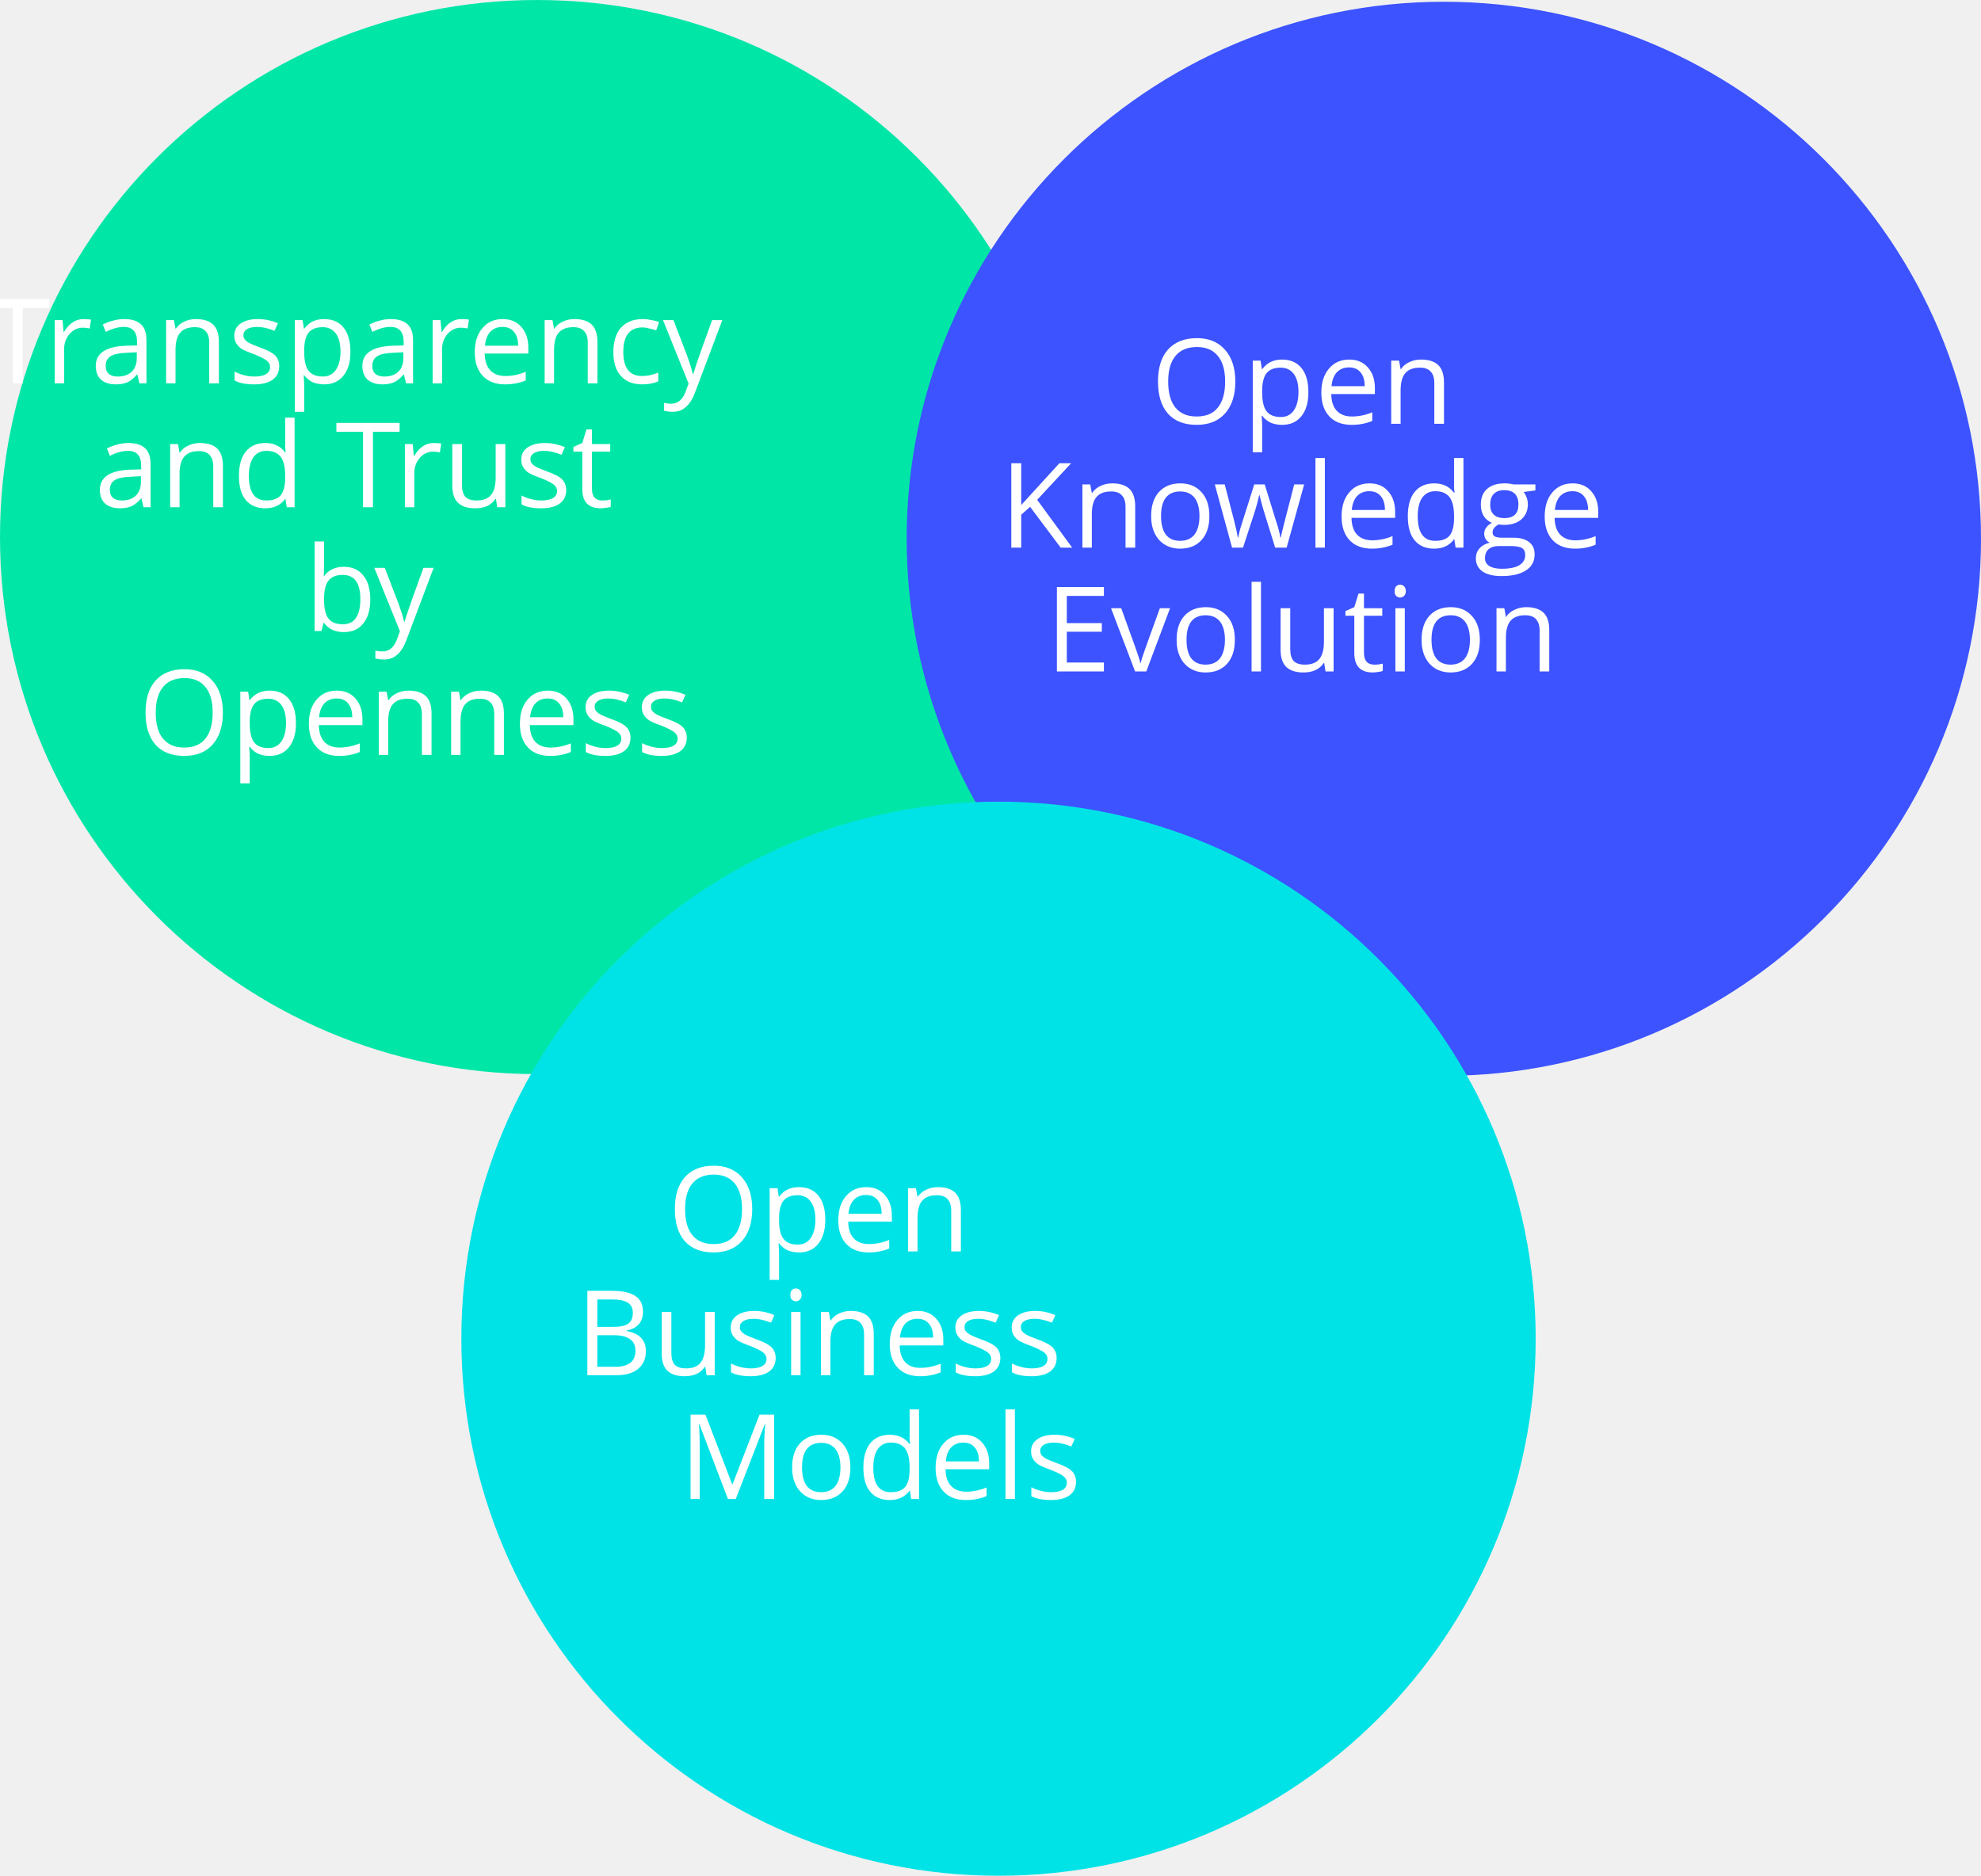
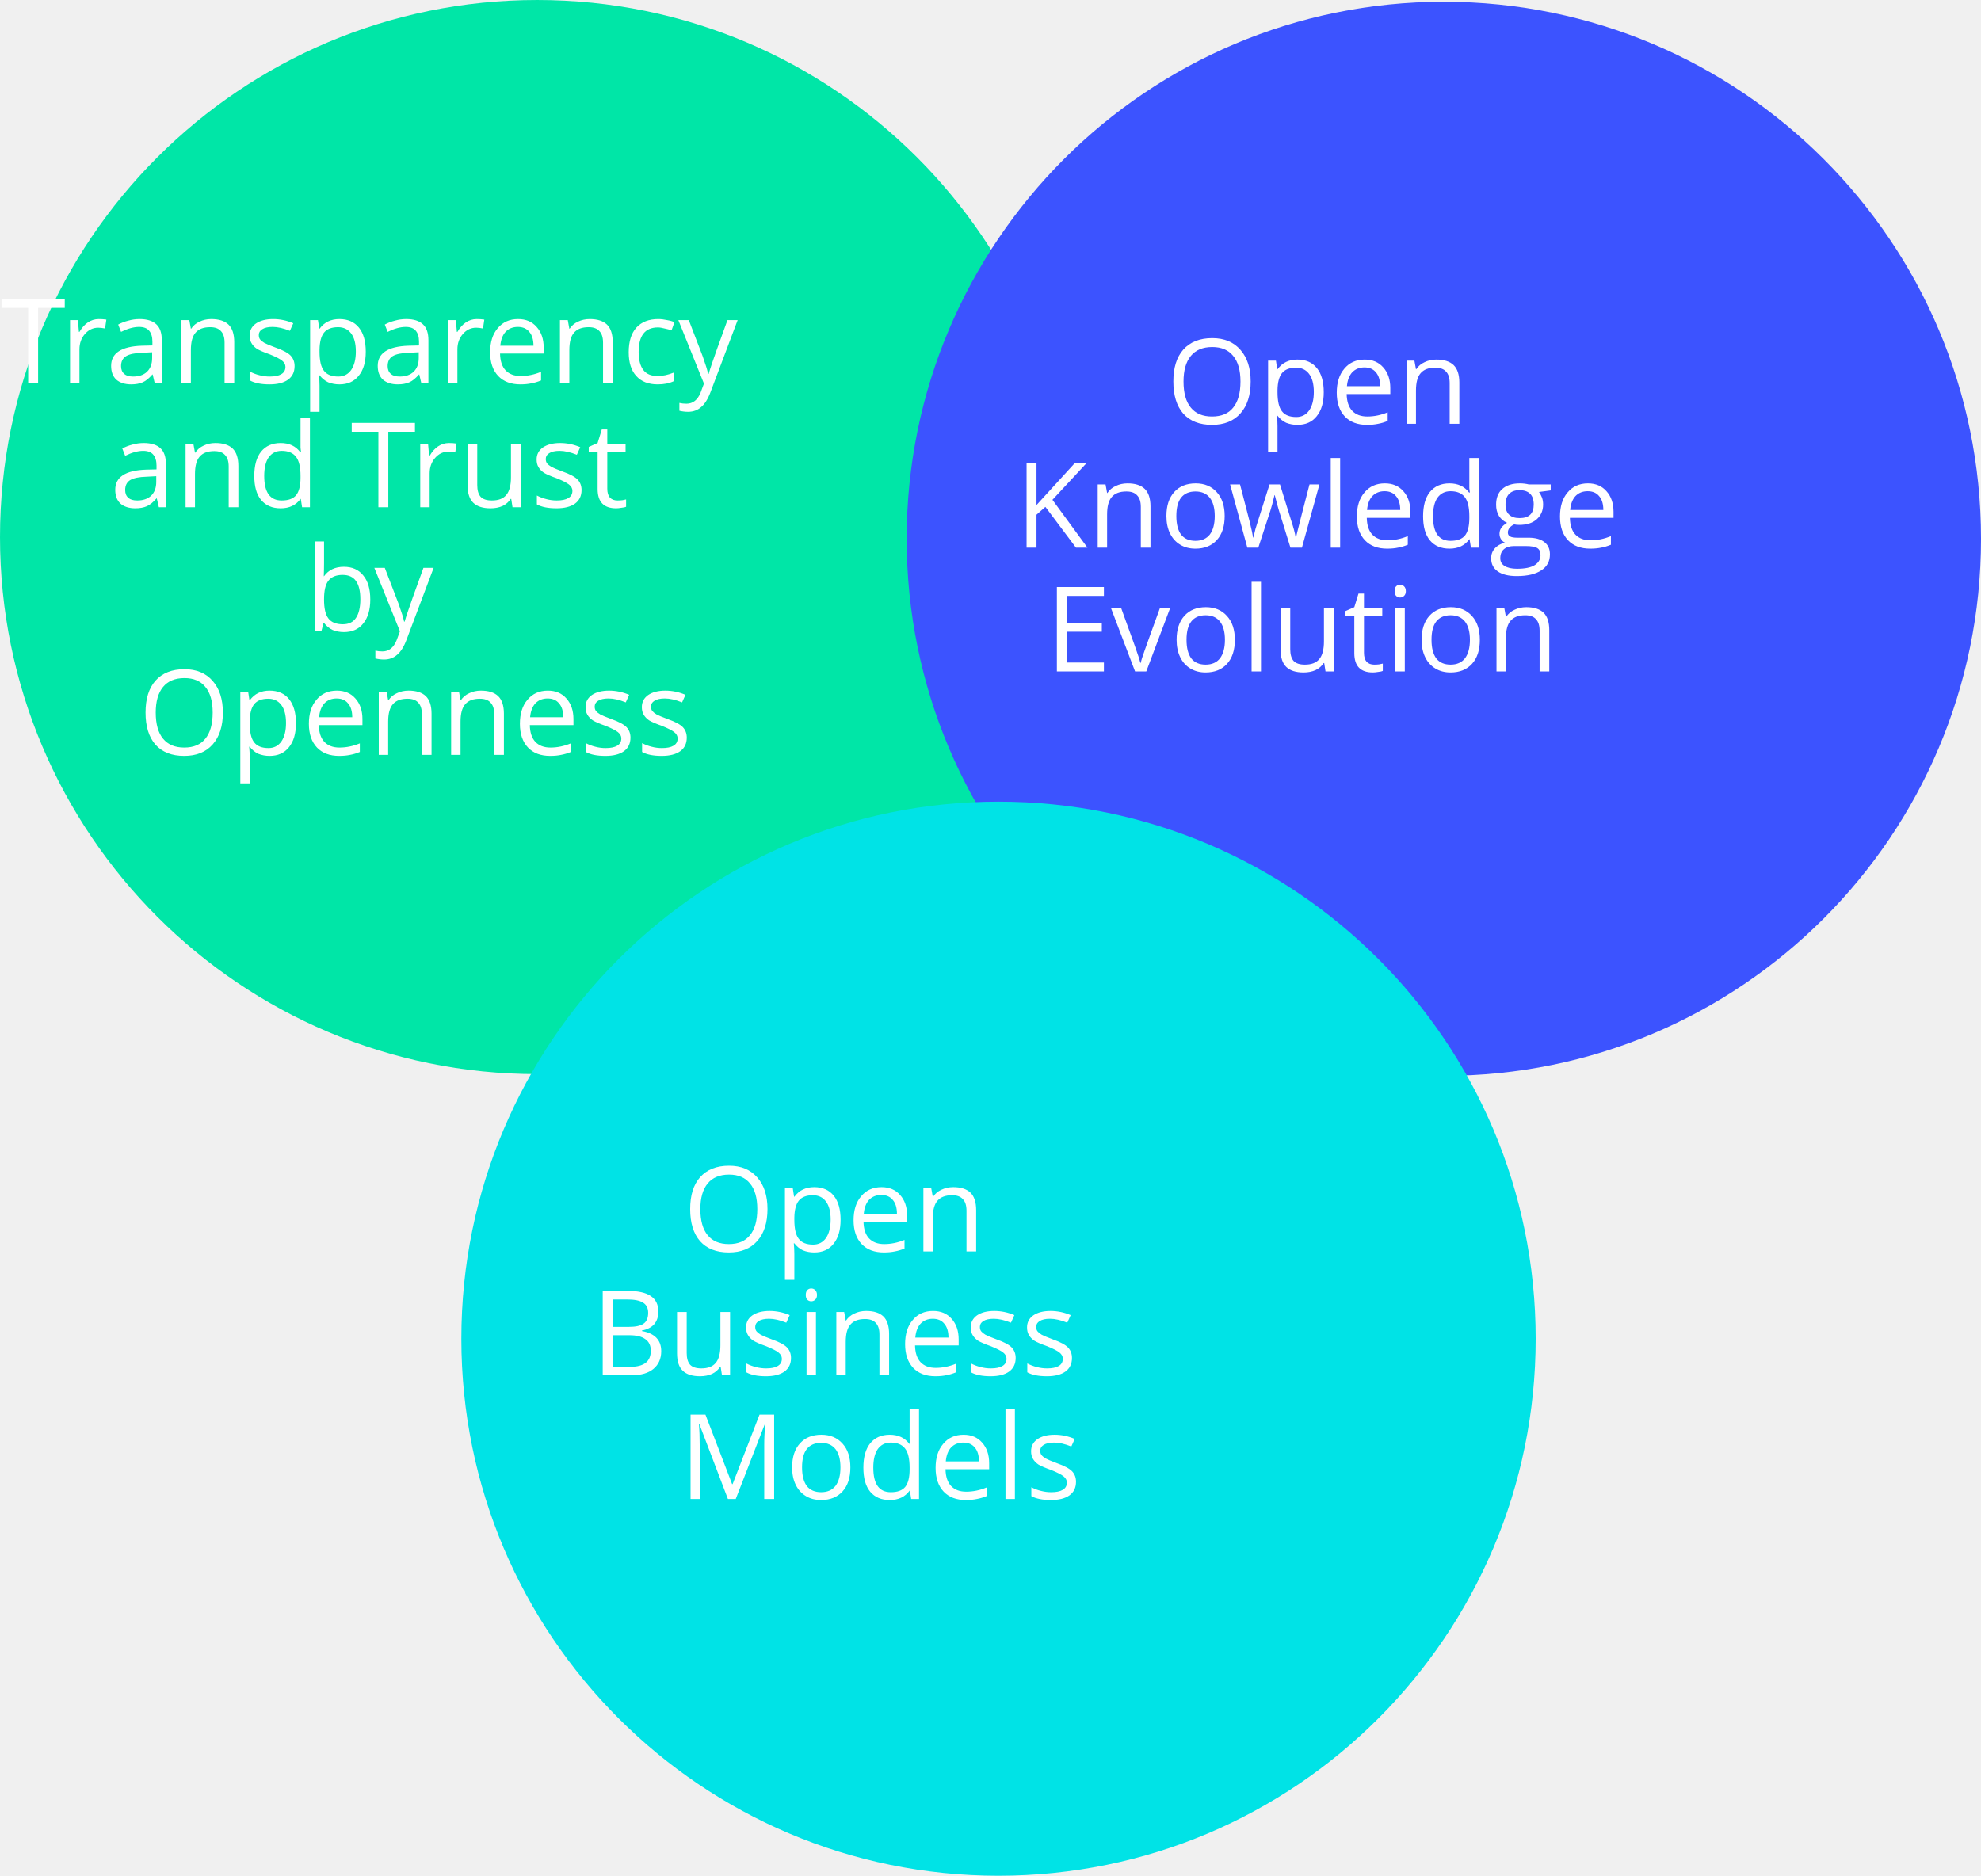
<svg xmlns="http://www.w3.org/2000/svg" width="118.484mm" height="112.214mm" viewBox="0 0 118.484 112.214" version="1.1" id="svg8">
  <defs id="defs2" />
  <g id="layer1" transform="translate(-34.01786,-48.66964)">
    <circle id="path10" cx="66.146" cy="80.798" style="opacity:1;fill:#00e6a7;fill-opacity:1;stroke-width:0.265" r="32.128" />
    <text xml:space="preserve" style="font-style:normal;font-weight:normal;font-size:10.583px;line-height:0.7;font-family:sans-serif;letter-spacing:0px;word-spacing:0px;fill:#ffffff;fill-opacity:1;stroke:none;stroke-width:0.265" x="65.727" y="71.604" id="text885">
-       <tspan x="65.727" y="71.604" style="font-style:normal;font-variant:normal;font-weight:normal;font-stretch:normal;font-size:7.056px;line-height:0.7;font-family:'open sans';-inkscape-font-specification:'open sans';text-align:center;text-anchor:middle;fill:#ffffff;fill-opacity:1;stroke-width:0.265" id="tspan855">Transparency </tspan>
-       <tspan x="65.727" y="79.012" style="font-style:normal;font-variant:normal;font-weight:normal;font-stretch:normal;font-size:7.056px;line-height:0.7;font-family:'open sans';-inkscape-font-specification:'open sans';text-align:center;text-anchor:middle;fill:#ffffff;fill-opacity:1;stroke-width:0.265" id="tspan32">and Trust </tspan>
-       <tspan x="65.727" y="86.42" style="font-style:normal;font-variant:normal;font-weight:normal;font-stretch:normal;font-size:7.056px;line-height:0.7;font-family:'open sans';-inkscape-font-specification:'open sans';text-align:center;text-anchor:middle;fill:#ffffff;fill-opacity:1;stroke-width:0.265" id="tspan70">by</tspan>
-       <tspan x="65.727" y="93.829" style="font-style:normal;font-variant:normal;font-weight:normal;font-stretch:normal;font-size:7.056px;line-height:0.7;font-family:'open sans';-inkscape-font-specification:'open sans';text-align:center;text-anchor:middle;fill:#ffffff;fill-opacity:1;stroke-width:0.265" id="tspan85">Openness</tspan>
+       <tspan x="65.727" y="71.604" style="font-style:normal;font-variant:normal;font-weight:normal;font-stretch:normal;font-size:7.056px;line-height:0.7;font-family:'open sans';-inkscape-font-specification:'open sans';text-align:center;text-anchor:middle;fill:#ffffff;fill-opacity:1;stroke-width:0.265" id="tspan32">Transparency</tspan>
+       <tspan x="65.727" y="79.012" style="font-style:normal;font-variant:normal;font-weight:normal;font-stretch:normal;font-size:7.056px;line-height:0.7;font-family:'open sans';-inkscape-font-specification:'open sans';text-align:center;text-anchor:middle;fill:#ffffff;fill-opacity:1;stroke-width:0.265" id="tspan70">and Trust</tspan>
+       <tspan x="65.727" y="86.42" style="font-style:normal;font-variant:normal;font-weight:normal;font-stretch:normal;font-size:7.056px;line-height:0.7;font-family:'open sans';-inkscape-font-specification:'open sans';text-align:center;text-anchor:middle;fill:#ffffff;fill-opacity:1;stroke-width:0.265" id="tspan85">by</tspan>
+       <tspan x="65.727" y="93.829" style="font-style:normal;font-variant:normal;font-weight:normal;font-stretch:normal;font-size:7.056px;line-height:0.7;font-family:'open sans';-inkscape-font-specification:'open sans';text-align:center;text-anchor:middle;fill:#ffffff;fill-opacity:1;stroke-width:0.265" id="tspan62">Openness</tspan>
    </text>
    <circle id="path10-3" cx="120.374" cy="80.903" r="32.128" style="opacity:1;fill:#3c53ff;fill-opacity:1;stroke-width:0.265" />
    <text xml:space="preserve" style="font-style:normal;font-weight:normal;font-size:10.583px;line-height:0.7;font-family:sans-serif;letter-spacing:0px;word-spacing:0px;fill:#ffffff;fill-opacity:1;stroke:none;stroke-width:0.265" x="122.442" y="59.205" id="text885-5">
      <tspan x="122.442" y="59.205" style="font-style:normal;font-variant:normal;font-weight:normal;font-stretch:normal;font-size:7.056px;line-height:0.7;font-family:'open sans';-inkscape-font-specification:'open sans';text-align:center;text-anchor:middle;fill:#ffffff;fill-opacity:1;stroke-width:0.265" id="tspan855-2" />
      <tspan x="122.442" y="66.613" style="font-style:normal;font-variant:normal;font-weight:normal;font-stretch:normal;font-size:7.056px;line-height:0.7;font-family:'open sans';-inkscape-font-specification:'open sans';text-align:center;text-anchor:middle;fill:#ffffff;fill-opacity:1;stroke-width:0.265" id="tspan66" />
-       <tspan x="122.442" y="74.021" style="font-style:normal;font-variant:normal;font-weight:normal;font-stretch:normal;font-size:7.056px;line-height:0.7;font-family:'open sans';-inkscape-font-specification:'open sans';text-align:center;text-anchor:middle;fill:#ffffff;fill-opacity:1;stroke-width:0.265" id="tspan89">Open </tspan>
-       <tspan x="122.442" y="81.429" style="font-style:normal;font-variant:normal;font-weight:normal;font-stretch:normal;font-size:7.056px;line-height:0.7;font-family:'open sans';-inkscape-font-specification:'open sans';text-align:center;text-anchor:middle;fill:#ffffff;fill-opacity:1;stroke-width:0.265" id="tspan68">Knowledge </tspan>
-       <tspan x="122.442" y="88.838" style="font-style:normal;font-variant:normal;font-weight:normal;font-stretch:normal;font-size:7.056px;line-height:0.7;font-family:'open sans';-inkscape-font-specification:'open sans';text-align:center;text-anchor:middle;fill:#ffffff;fill-opacity:1;stroke-width:0.265" id="tspan39">Evolution </tspan>
+       <tspan x="122.442" y="74.021" style="font-style:normal;font-variant:normal;font-weight:normal;font-stretch:normal;font-size:7.056px;line-height:0.7;font-family:'open sans';-inkscape-font-specification:'open sans';text-align:center;text-anchor:middle;fill:#ffffff;fill-opacity:1;stroke-width:0.265" id="tspan39">Open</tspan>
+       <tspan x="122.442" y="81.429" style="font-style:normal;font-variant:normal;font-weight:normal;font-stretch:normal;font-size:7.056px;line-height:0.7;font-family:'open sans';-inkscape-font-specification:'open sans';text-align:center;text-anchor:middle;fill:#ffffff;fill-opacity:1;stroke-width:0.265" id="tspan50">Knowledge</tspan>
+       <tspan x="122.442" y="88.838" style="font-style:normal;font-variant:normal;font-weight:normal;font-stretch:normal;font-size:7.056px;line-height:0.7;font-family:'open sans';-inkscape-font-specification:'open sans';text-align:center;text-anchor:middle;fill:#ffffff;fill-opacity:1;stroke-width:0.265" id="tspan46">Evolution </tspan>
      <tspan x="122.442" y="96.246" style="font-style:normal;font-variant:normal;font-weight:normal;font-stretch:normal;font-size:7.056px;line-height:0.7;font-family:'open sans';-inkscape-font-specification:'open sans';text-align:center;text-anchor:middle;fill:#ffffff;fill-opacity:1;stroke-width:0.265" id="tspan41" />
    </text>
    <circle id="path10-3-1" cx="93.739" cy="128.755" r="32.128" style="opacity:1;fill:#00e3e6;fill-opacity:1;stroke-width:0.265" />
    <text xml:space="preserve" style="font-style:normal;font-weight:normal;font-size:10.583px;line-height:0.7;font-family:sans-serif;letter-spacing:0px;word-spacing:0px;fill:#ffffff;fill-opacity:1;stroke:none;stroke-width:0.265" x="93.545" y="123.53" id="text885-5-2">
-       <tspan x="93.545" y="123.53" style="font-style:normal;font-variant:normal;font-weight:normal;font-stretch:normal;font-size:7.056px;line-height:0.7;font-family:'open sans';-inkscape-font-specification:'open sans';text-align:center;text-anchor:middle;fill:#ffffff;fill-opacity:1;stroke-width:0.265" id="tspan48">Open </tspan>
-       <tspan x="93.545" y="130.938" style="font-style:normal;font-variant:normal;font-weight:normal;font-stretch:normal;font-size:7.056px;line-height:0.7;font-family:'open sans';-inkscape-font-specification:'open sans';text-align:center;text-anchor:middle;fill:#ffffff;fill-opacity:1;stroke-width:0.265" id="tspan77">Business </tspan>
-       <tspan x="93.545" y="138.346" style="font-style:normal;font-variant:normal;font-weight:normal;font-stretch:normal;font-size:7.056px;line-height:0.7;font-family:'open sans';-inkscape-font-specification:'open sans';text-align:center;text-anchor:middle;fill:#ffffff;fill-opacity:1;stroke-width:0.265" id="tspan79">Models</tspan>
+       <tspan x="93.545" y="123.53" style="font-style:normal;font-variant:normal;font-weight:normal;font-stretch:normal;font-size:7.056px;line-height:0.7;font-family:'open sans';-inkscape-font-specification:'open sans';text-align:center;text-anchor:middle;fill:#ffffff;fill-opacity:1;stroke-width:0.265" id="tspan33">Open</tspan>
+       <tspan x="93.545" y="130.938" style="font-style:normal;font-variant:normal;font-weight:normal;font-stretch:normal;font-size:7.056px;line-height:0.7;font-family:'open sans';-inkscape-font-specification:'open sans';text-align:center;text-anchor:middle;fill:#ffffff;fill-opacity:1;stroke-width:0.265" id="tspan42">Business</tspan>
+       <tspan x="93.545" y="138.346" style="font-style:normal;font-variant:normal;font-weight:normal;font-stretch:normal;font-size:7.056px;line-height:0.7;font-family:'open sans';-inkscape-font-specification:'open sans';text-align:center;text-anchor:middle;fill:#ffffff;fill-opacity:1;stroke-width:0.265" id="tspan37">Models</tspan>
    </text>
    <flowRoot xml:space="preserve" id="flowRoot834" style="font-style:normal;font-weight:normal;font-size:40px;line-height:1.25;font-family:sans-serif;letter-spacing:0px;word-spacing:0px;fill:#000000;fill-opacity:1;stroke:none" transform="scale(0.2645833)">
      <flowRegion id="flowRegion836">
        <rect id="rect838" width="760" height="637.143" x="-148.571" y="171.091" />
      </flowRegion>
      <flowPara id="flowPara840" />
    </flowRoot>
  </g>
</svg>
